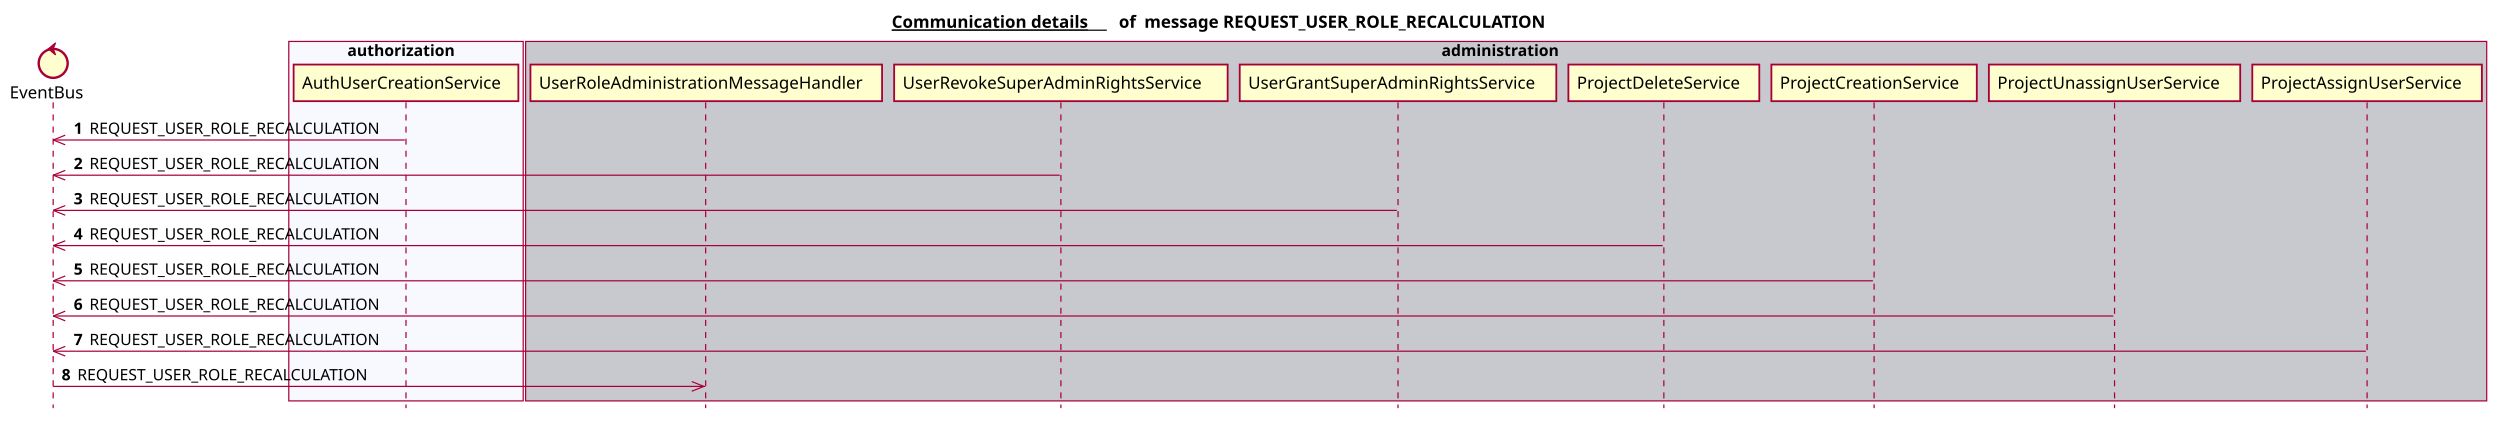
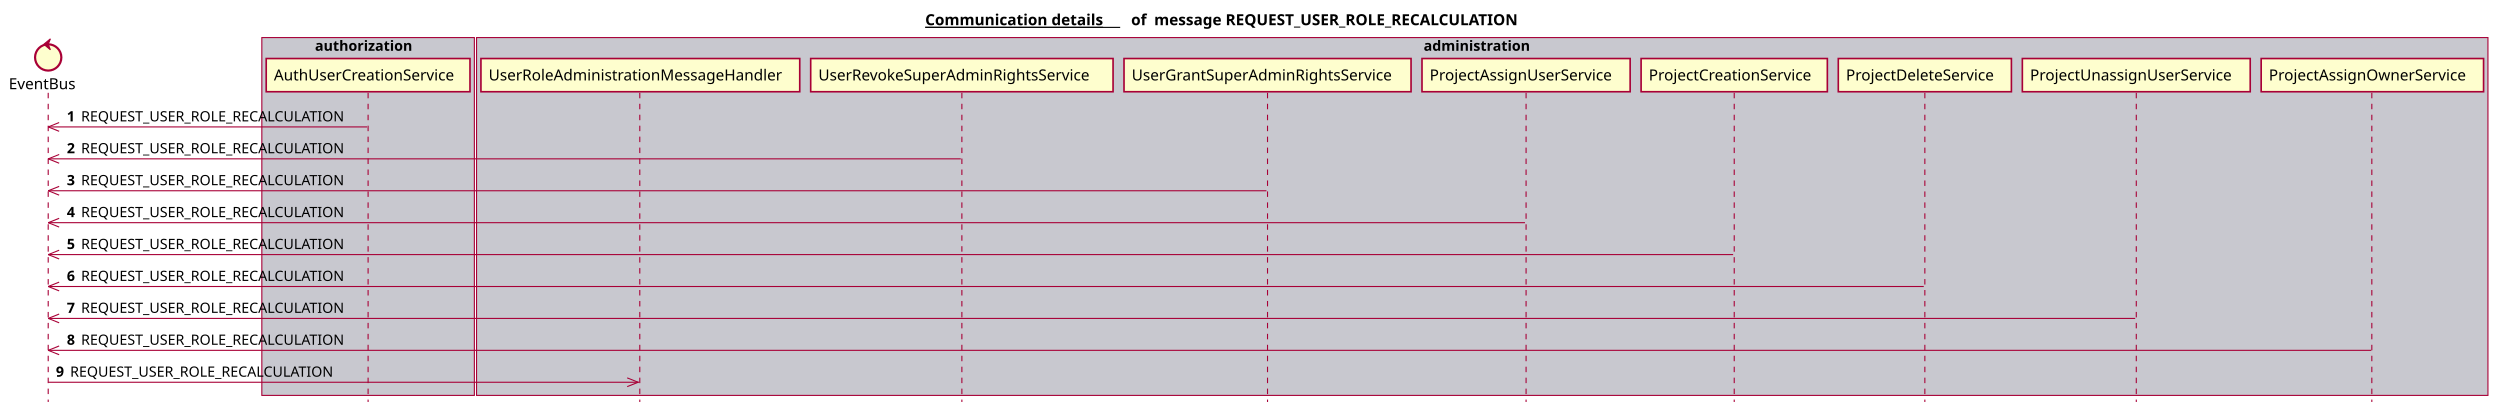
- <svg xmlns="http://www.w3.org/2000/svg" contentScriptType="application/ecmascript" contentStyleType="text/css" height="349px" preserveAspectRatio="none" style="width:2069px;height:349px;" version="1.1" viewBox="0 0 2069 349" width="2069px" zoomAndPan="magnify">
+ <svg xmlns="http://www.w3.org/2000/svg" contentScriptType="application/ecmascript" contentStyleType="text/css" height="378px" preserveAspectRatio="none" style="width:2282px;height:378px;" version="1.1" viewBox="0 0 2282 378" width="2282px" zoomAndPan="magnify">
  <defs />
  <g>
-     <text fill="#000000" font-family="sans-serif" font-size="14" font-weight="bold" lengthAdjust="spacingAndGlyphs" text-decoration="underline" textLength="178" x="738" y="22.995">Communication details</text>
-     <line style="stroke: #000000; stroke-width: 1.0;" x1="738" x2="916" y1="24.995" y2="24.995" />
-     <text fill="#000000" font-family="sans-serif" font-size="14" font-weight="bold" lengthAdjust="spacingAndGlyphs" textLength="16" x="926" y="22.995">of</text>
-     <text fill="#000000" font-family="sans-serif" font-size="14" font-weight="bold" lengthAdjust="spacingAndGlyphs" textLength="377" x="947" y="22.995">message REQUEST_USER_ROLE_RECALCULATION</text>
-     <rect fill="#F8F8FF" height="297.492" style="stroke: #A80036; stroke-width: 1.0;" width="194" x="239" y="34.297" />
+     <text fill="#000000" font-family="sans-serif" font-size="14" font-weight="bold" lengthAdjust="spacingAndGlyphs" text-decoration="underline" textLength="178" x="844.5" y="22.995">Communication details</text>
+     <line style="stroke: #000000; stroke-width: 1.0;" x1="844.5" x2="1022.5" y1="24.995" y2="24.995" />
+     <text fill="#000000" font-family="sans-serif" font-size="14" font-weight="bold" lengthAdjust="spacingAndGlyphs" textLength="16" x="1032.5" y="22.995">of</text>
+     <text fill="#000000" font-family="sans-serif" font-size="14" font-weight="bold" lengthAdjust="spacingAndGlyphs" textLength="377" x="1053.5" y="22.995">message REQUEST_USER_ROLE_RECALCULATION</text>
+     <rect fill="#C8C8CF" height="326.625" style="stroke: #A80036; stroke-width: 1.0;" width="194" x="239" y="34.297" />
    <text fill="#000000" font-family="sans-serif" font-size="13" font-weight="bold" lengthAdjust="spacingAndGlyphs" textLength="97" x="287.5" y="46.364">authorization</text>
-     <rect fill="#C8C8CF" height="297.492" style="stroke: #A80036; stroke-width: 1.0;" width="1623" x="435" y="34.297" />
-     <text fill="#000000" font-family="sans-serif" font-size="13" font-weight="bold" lengthAdjust="spacingAndGlyphs" textLength="107" x="1193" y="46.364">administration</text>
-     <line style="stroke: #A80036; stroke-width: 1.0; stroke-dasharray: 5.0,5.0;" x1="44" x2="44" y1="84.727" y2="337.789" />
-     <line style="stroke: #A80036; stroke-width: 1.0; stroke-dasharray: 5.0,5.0;" x1="336" x2="336" y1="84.727" y2="337.789" />
-     <line style="stroke: #A80036; stroke-width: 1.0; stroke-dasharray: 5.0,5.0;" x1="584" x2="584" y1="84.727" y2="337.789" />
-     <line style="stroke: #A80036; stroke-width: 1.0; stroke-dasharray: 5.0,5.0;" x1="878" x2="878" y1="84.727" y2="337.789" />
-     <line style="stroke: #A80036; stroke-width: 1.0; stroke-dasharray: 5.0,5.0;" x1="1157" x2="1157" y1="84.727" y2="337.789" />
-     <line style="stroke: #A80036; stroke-width: 1.0; stroke-dasharray: 5.0,5.0;" x1="1377" x2="1377" y1="84.727" y2="337.789" />
-     <line style="stroke: #A80036; stroke-width: 1.0; stroke-dasharray: 5.0,5.0;" x1="1551" x2="1551" y1="84.727" y2="337.789" />
-     <line style="stroke: #A80036; stroke-width: 1.0; stroke-dasharray: 5.0,5.0;" x1="1750" x2="1750" y1="84.727" y2="337.789" />
-     <line style="stroke: #A80036; stroke-width: 1.0; stroke-dasharray: 5.0,5.0;" x1="1959" x2="1959" y1="84.727" y2="337.789" />
+     <rect fill="#C8C8CF" height="326.625" style="stroke: #A80036; stroke-width: 1.0;" width="1836" x="435" y="34.297" />
+     <text fill="#000000" font-family="sans-serif" font-size="13" font-weight="bold" lengthAdjust="spacingAndGlyphs" textLength="107" x="1299.5" y="46.364">administration</text>
+     <line style="stroke: #A80036; stroke-width: 1.0; stroke-dasharray: 5.0,5.0;" x1="44" x2="44" y1="84.727" y2="366.922" />
+     <line style="stroke: #A80036; stroke-width: 1.0; stroke-dasharray: 5.0,5.0;" x1="336" x2="336" y1="84.727" y2="366.922" />
+     <line style="stroke: #A80036; stroke-width: 1.0; stroke-dasharray: 5.0,5.0;" x1="584" x2="584" y1="84.727" y2="366.922" />
+     <line style="stroke: #A80036; stroke-width: 1.0; stroke-dasharray: 5.0,5.0;" x1="878" x2="878" y1="84.727" y2="366.922" />
+     <line style="stroke: #A80036; stroke-width: 1.0; stroke-dasharray: 5.0,5.0;" x1="1157" x2="1157" y1="84.727" y2="366.922" />
+     <line style="stroke: #A80036; stroke-width: 1.0; stroke-dasharray: 5.0,5.0;" x1="1393" x2="1393" y1="84.727" y2="366.922" />
+     <line style="stroke: #A80036; stroke-width: 1.0; stroke-dasharray: 5.0,5.0;" x1="1583" x2="1583" y1="84.727" y2="366.922" />
+     <line style="stroke: #A80036; stroke-width: 1.0; stroke-dasharray: 5.0,5.0;" x1="1757" x2="1757" y1="84.727" y2="366.922" />
+     <line style="stroke: #A80036; stroke-width: 1.0; stroke-dasharray: 5.0,5.0;" x1="1950" x2="1950" y1="84.727" y2="366.922" />
+     <line style="stroke: #A80036; stroke-width: 1.0; stroke-dasharray: 5.0,5.0;" x1="2165" x2="2165" y1="84.727" y2="366.922" />
    <text fill="#000000" font-family="sans-serif" font-size="14" lengthAdjust="spacingAndGlyphs" textLength="66" x="8" y="81.425">EventBus</text>
    <ellipse cx="44" cy="52.43" fill="#FEFECE" rx="12" ry="12" style="stroke: #A80036; stroke-width: 2.0;" />
    <polygon fill="#A80036" points="40,40.43,46,35.43,44,40.43,46,45.43,40,40.43" style="stroke: #A80036; stroke-width: 1.0;" />
    <rect fill="#FEFECE" height="30.297" style="stroke: #A80036; stroke-width: 1.5;" width="186" x="243" y="53.43" />
    <text fill="#000000" font-family="sans-serif" font-size="14" lengthAdjust="spacingAndGlyphs" textLength="172" x="250" y="73.425">AuthUserCreationService</text>
    <rect fill="#FEFECE" height="30.297" style="stroke: #A80036; stroke-width: 1.5;" width="291" x="439" y="53.43" />
    <text fill="#000000" font-family="sans-serif" font-size="14" lengthAdjust="spacingAndGlyphs" textLength="277" x="446" y="73.425">UserRoleAdministrationMessageHandler</text>
    <rect fill="#FEFECE" height="30.297" style="stroke: #A80036; stroke-width: 1.5;" width="276" x="740" y="53.43" />
    <text fill="#000000" font-family="sans-serif" font-size="14" lengthAdjust="spacingAndGlyphs" textLength="262" x="747" y="73.425">UserRevokeSuperAdminRightsService</text>
    <rect fill="#FEFECE" height="30.297" style="stroke: #A80036; stroke-width: 1.5;" width="262" x="1026" y="53.43" />
    <text fill="#000000" font-family="sans-serif" font-size="14" lengthAdjust="spacingAndGlyphs" textLength="248" x="1033" y="73.425">UserGrantSuperAdminRightsService</text>
-     <rect fill="#FEFECE" height="30.297" style="stroke: #A80036; stroke-width: 1.5;" width="158" x="1298" y="53.43" />
-     <text fill="#000000" font-family="sans-serif" font-size="14" lengthAdjust="spacingAndGlyphs" textLength="144" x="1305" y="73.425">ProjectDeleteService</text>
-     <rect fill="#FEFECE" height="30.297" style="stroke: #A80036; stroke-width: 1.5;" width="170" x="1466" y="53.43" />
-     <text fill="#000000" font-family="sans-serif" font-size="14" lengthAdjust="spacingAndGlyphs" textLength="156" x="1473" y="73.425">ProjectCreationService</text>
-     <rect fill="#FEFECE" height="30.297" style="stroke: #A80036; stroke-width: 1.5;" width="208" x="1646" y="53.43" />
-     <text fill="#000000" font-family="sans-serif" font-size="14" lengthAdjust="spacingAndGlyphs" textLength="194" x="1653" y="73.425">ProjectUnassignUserService</text>
-     <rect fill="#FEFECE" height="30.297" style="stroke: #A80036; stroke-width: 1.5;" width="190" x="1864" y="53.43" />
-     <text fill="#000000" font-family="sans-serif" font-size="14" lengthAdjust="spacingAndGlyphs" textLength="176" x="1871" y="73.425">ProjectAssignUserService</text>
+     <rect fill="#FEFECE" height="30.297" style="stroke: #A80036; stroke-width: 1.5;" width="190" x="1298" y="53.43" />
+     <text fill="#000000" font-family="sans-serif" font-size="14" lengthAdjust="spacingAndGlyphs" textLength="176" x="1305" y="73.425">ProjectAssignUserService</text>
+     <rect fill="#FEFECE" height="30.297" style="stroke: #A80036; stroke-width: 1.5;" width="170" x="1498" y="53.43" />
+     <text fill="#000000" font-family="sans-serif" font-size="14" lengthAdjust="spacingAndGlyphs" textLength="156" x="1505" y="73.425">ProjectCreationService</text>
+     <rect fill="#FEFECE" height="30.297" style="stroke: #A80036; stroke-width: 1.5;" width="158" x="1678" y="53.43" />
+     <text fill="#000000" font-family="sans-serif" font-size="14" lengthAdjust="spacingAndGlyphs" textLength="144" x="1685" y="73.425">ProjectDeleteService</text>
+     <rect fill="#FEFECE" height="30.297" style="stroke: #A80036; stroke-width: 1.5;" width="208" x="1846" y="53.43" />
+     <text fill="#000000" font-family="sans-serif" font-size="14" lengthAdjust="spacingAndGlyphs" textLength="194" x="1853" y="73.425">ProjectUnassignUserService</text>
+     <rect fill="#FEFECE" height="30.297" style="stroke: #A80036; stroke-width: 1.5;" width="203" x="2064" y="53.43" />
+     <text fill="#000000" font-family="sans-serif" font-size="14" lengthAdjust="spacingAndGlyphs" textLength="189" x="2071" y="73.425">ProjectAssignOwnerService</text>
    <line style="stroke: #A80036; stroke-width: 1.0;" x1="44" x2="54" y1="115.859" y2="111.859" />
    <line style="stroke: #A80036; stroke-width: 1.0;" x1="44" x2="54" y1="115.859" y2="119.859" />
    <line style="stroke: #A80036; stroke-width: 1.0;" x1="44" x2="335" y1="115.859" y2="115.859" />
    <text fill="#000000" font-family="sans-serif" font-size="13" font-weight="bold" lengthAdjust="spacingAndGlyphs" textLength="9" x="61" y="110.793">1</text>
    <text fill="#000000" font-family="sans-serif" font-size="13" lengthAdjust="spacingAndGlyphs" textLength="255" x="74" y="110.793">REQUEST_USER_ROLE_RECALCULATION</text>
    <line style="stroke: #A80036; stroke-width: 1.0;" x1="44" x2="54" y1="144.992" y2="140.992" />
    <line style="stroke: #A80036; stroke-width: 1.0;" x1="44" x2="54" y1="144.992" y2="148.992" />
    <line style="stroke: #A80036; stroke-width: 1.0;" x1="44" x2="877" y1="144.992" y2="144.992" />
    <text fill="#000000" font-family="sans-serif" font-size="13" font-weight="bold" lengthAdjust="spacingAndGlyphs" textLength="9" x="61" y="139.926">2</text>
    <text fill="#000000" font-family="sans-serif" font-size="13" lengthAdjust="spacingAndGlyphs" textLength="255" x="74" y="139.926">REQUEST_USER_ROLE_RECALCULATION</text>
    <line style="stroke: #A80036; stroke-width: 1.0;" x1="44" x2="54" y1="174.125" y2="170.125" />
    <line style="stroke: #A80036; stroke-width: 1.0;" x1="44" x2="54" y1="174.125" y2="178.125" />
    <line style="stroke: #A80036; stroke-width: 1.0;" x1="44" x2="1156" y1="174.125" y2="174.125" />
    <text fill="#000000" font-family="sans-serif" font-size="13" font-weight="bold" lengthAdjust="spacingAndGlyphs" textLength="9" x="61" y="169.059">3</text>
    <text fill="#000000" font-family="sans-serif" font-size="13" lengthAdjust="spacingAndGlyphs" textLength="255" x="74" y="169.059">REQUEST_USER_ROLE_RECALCULATION</text>
    <line style="stroke: #A80036; stroke-width: 1.0;" x1="44" x2="54" y1="203.258" y2="199.258" />
    <line style="stroke: #A80036; stroke-width: 1.0;" x1="44" x2="54" y1="203.258" y2="207.258" />
-     <line style="stroke: #A80036; stroke-width: 1.0;" x1="44" x2="1376" y1="203.258" y2="203.258" />
+     <line style="stroke: #A80036; stroke-width: 1.0;" x1="44" x2="1392" y1="203.258" y2="203.258" />
    <text fill="#000000" font-family="sans-serif" font-size="13" font-weight="bold" lengthAdjust="spacingAndGlyphs" textLength="9" x="61" y="198.192">4</text>
    <text fill="#000000" font-family="sans-serif" font-size="13" lengthAdjust="spacingAndGlyphs" textLength="255" x="74" y="198.192">REQUEST_USER_ROLE_RECALCULATION</text>
    <line style="stroke: #A80036; stroke-width: 1.0;" x1="44" x2="54" y1="232.391" y2="228.391" />
    <line style="stroke: #A80036; stroke-width: 1.0;" x1="44" x2="54" y1="232.391" y2="236.391" />
-     <line style="stroke: #A80036; stroke-width: 1.0;" x1="44" x2="1550" y1="232.391" y2="232.391" />
+     <line style="stroke: #A80036; stroke-width: 1.0;" x1="44" x2="1582" y1="232.391" y2="232.391" />
    <text fill="#000000" font-family="sans-serif" font-size="13" font-weight="bold" lengthAdjust="spacingAndGlyphs" textLength="9" x="61" y="227.325">5</text>
    <text fill="#000000" font-family="sans-serif" font-size="13" lengthAdjust="spacingAndGlyphs" textLength="255" x="74" y="227.325">REQUEST_USER_ROLE_RECALCULATION</text>
    <line style="stroke: #A80036; stroke-width: 1.0;" x1="44" x2="54" y1="261.523" y2="257.523" />
    <line style="stroke: #A80036; stroke-width: 1.0;" x1="44" x2="54" y1="261.523" y2="265.523" />
-     <line style="stroke: #A80036; stroke-width: 1.0;" x1="44" x2="1749" y1="261.523" y2="261.523" />
+     <line style="stroke: #A80036; stroke-width: 1.0;" x1="44" x2="1756" y1="261.523" y2="261.523" />
    <text fill="#000000" font-family="sans-serif" font-size="13" font-weight="bold" lengthAdjust="spacingAndGlyphs" textLength="9" x="61" y="256.457">6</text>
    <text fill="#000000" font-family="sans-serif" font-size="13" lengthAdjust="spacingAndGlyphs" textLength="255" x="74" y="256.457">REQUEST_USER_ROLE_RECALCULATION</text>
    <line style="stroke: #A80036; stroke-width: 1.0;" x1="44" x2="54" y1="290.656" y2="286.656" />
    <line style="stroke: #A80036; stroke-width: 1.0;" x1="44" x2="54" y1="290.656" y2="294.656" />
-     <line style="stroke: #A80036; stroke-width: 1.0;" x1="44" x2="1958" y1="290.656" y2="290.656" />
+     <line style="stroke: #A80036; stroke-width: 1.0;" x1="44" x2="1949" y1="290.656" y2="290.656" />
    <text fill="#000000" font-family="sans-serif" font-size="13" font-weight="bold" lengthAdjust="spacingAndGlyphs" textLength="9" x="61" y="285.59">7</text>
    <text fill="#000000" font-family="sans-serif" font-size="13" lengthAdjust="spacingAndGlyphs" textLength="255" x="74" y="285.59">REQUEST_USER_ROLE_RECALCULATION</text>
-     <line style="stroke: #A80036; stroke-width: 1.0;" x1="582.5" x2="572.5" y1="319.789" y2="315.789" />
-     <line style="stroke: #A80036; stroke-width: 1.0;" x1="582.5" x2="572.5" y1="319.789" y2="323.789" />
-     <line style="stroke: #A80036; stroke-width: 1.0;" x1="44" x2="583.5" y1="319.789" y2="319.789" />
-     <text fill="#000000" font-family="sans-serif" font-size="13" font-weight="bold" lengthAdjust="spacingAndGlyphs" textLength="9" x="51" y="314.723">8</text>
-     <text fill="#000000" font-family="sans-serif" font-size="13" lengthAdjust="spacingAndGlyphs" textLength="255" x="64" y="314.723">REQUEST_USER_ROLE_RECALCULATION</text>
+     <line style="stroke: #A80036; stroke-width: 1.0;" x1="44" x2="54" y1="319.789" y2="315.789" />
+     <line style="stroke: #A80036; stroke-width: 1.0;" x1="44" x2="54" y1="319.789" y2="323.789" />
+     <line style="stroke: #A80036; stroke-width: 1.0;" x1="44" x2="2164.5" y1="319.789" y2="319.789" />
+     <text fill="#000000" font-family="sans-serif" font-size="13" font-weight="bold" lengthAdjust="spacingAndGlyphs" textLength="9" x="61" y="314.723">8</text>
+     <text fill="#000000" font-family="sans-serif" font-size="13" lengthAdjust="spacingAndGlyphs" textLength="255" x="74" y="314.723">REQUEST_USER_ROLE_RECALCULATION</text>
+     <line style="stroke: #A80036; stroke-width: 1.0;" x1="582.5" x2="572.5" y1="348.922" y2="344.922" />
+     <line style="stroke: #A80036; stroke-width: 1.0;" x1="582.5" x2="572.5" y1="348.922" y2="352.922" />
+     <line style="stroke: #A80036; stroke-width: 1.0;" x1="44" x2="583.5" y1="348.922" y2="348.922" />
+     <text fill="#000000" font-family="sans-serif" font-size="13" font-weight="bold" lengthAdjust="spacingAndGlyphs" textLength="9" x="51" y="343.856">9</text>
+     <text fill="#000000" font-family="sans-serif" font-size="13" lengthAdjust="spacingAndGlyphs" textLength="255" x="64" y="343.856">REQUEST_USER_ROLE_RECALCULATION</text>
  </g>
</svg>
